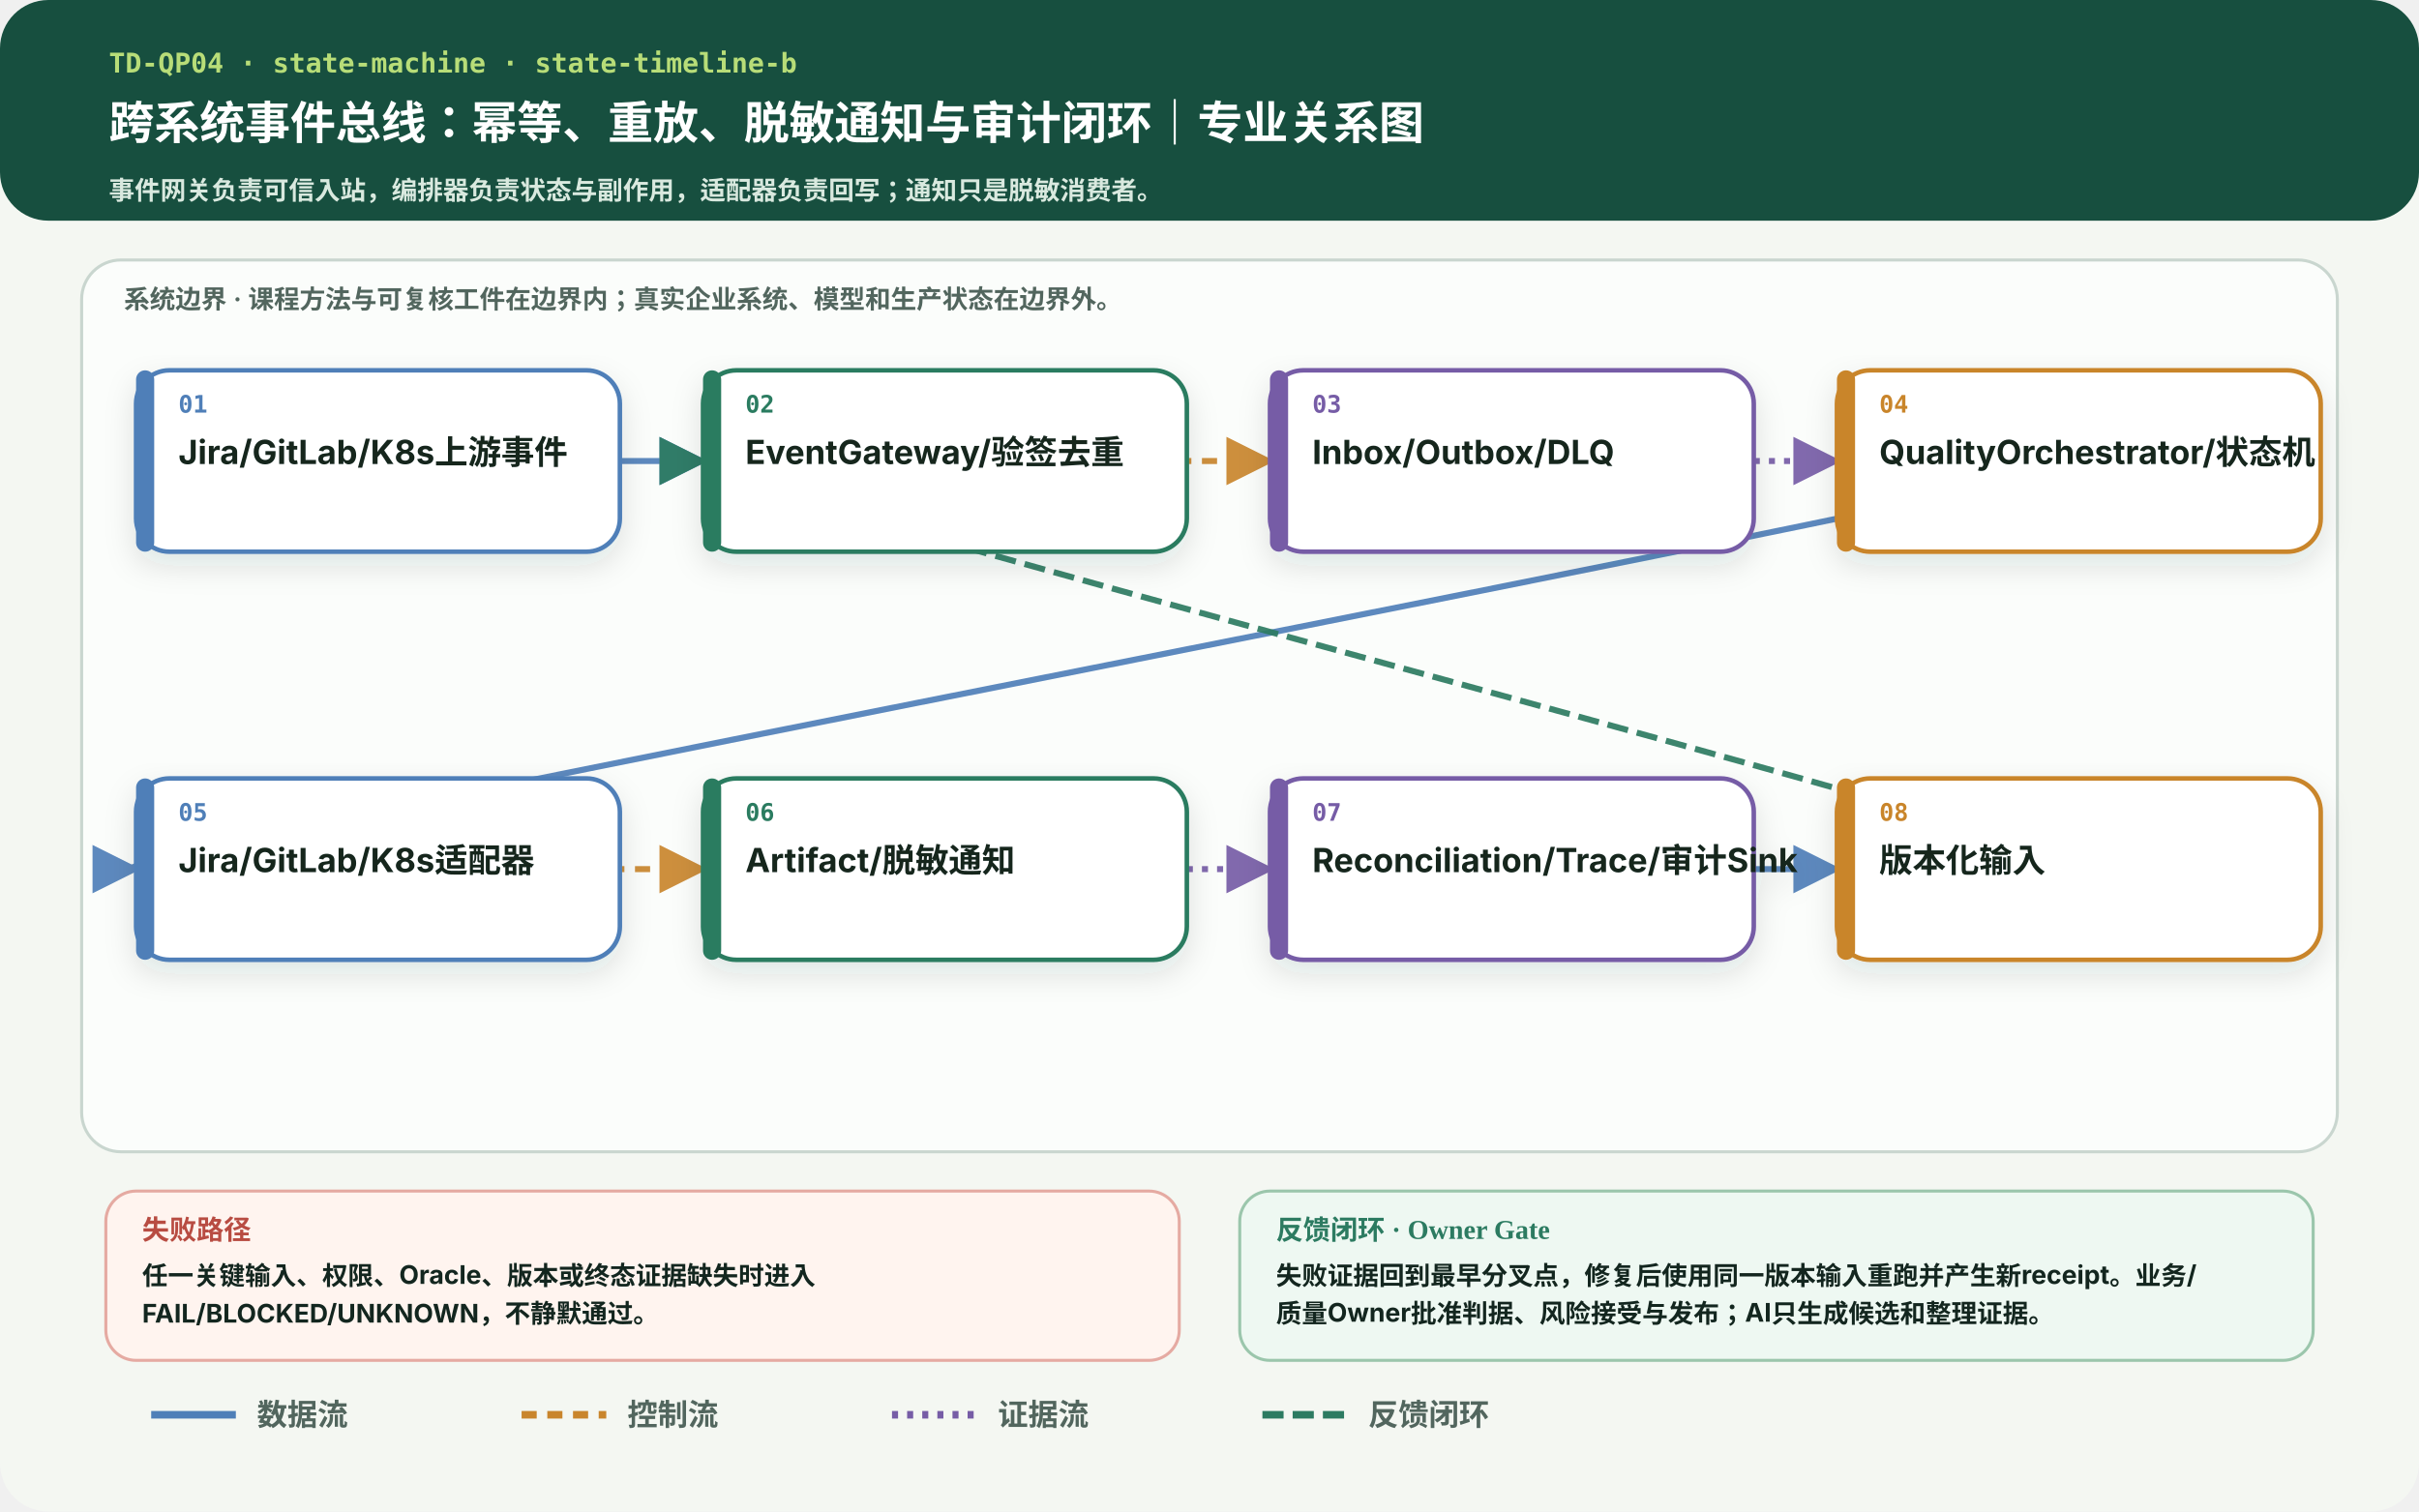
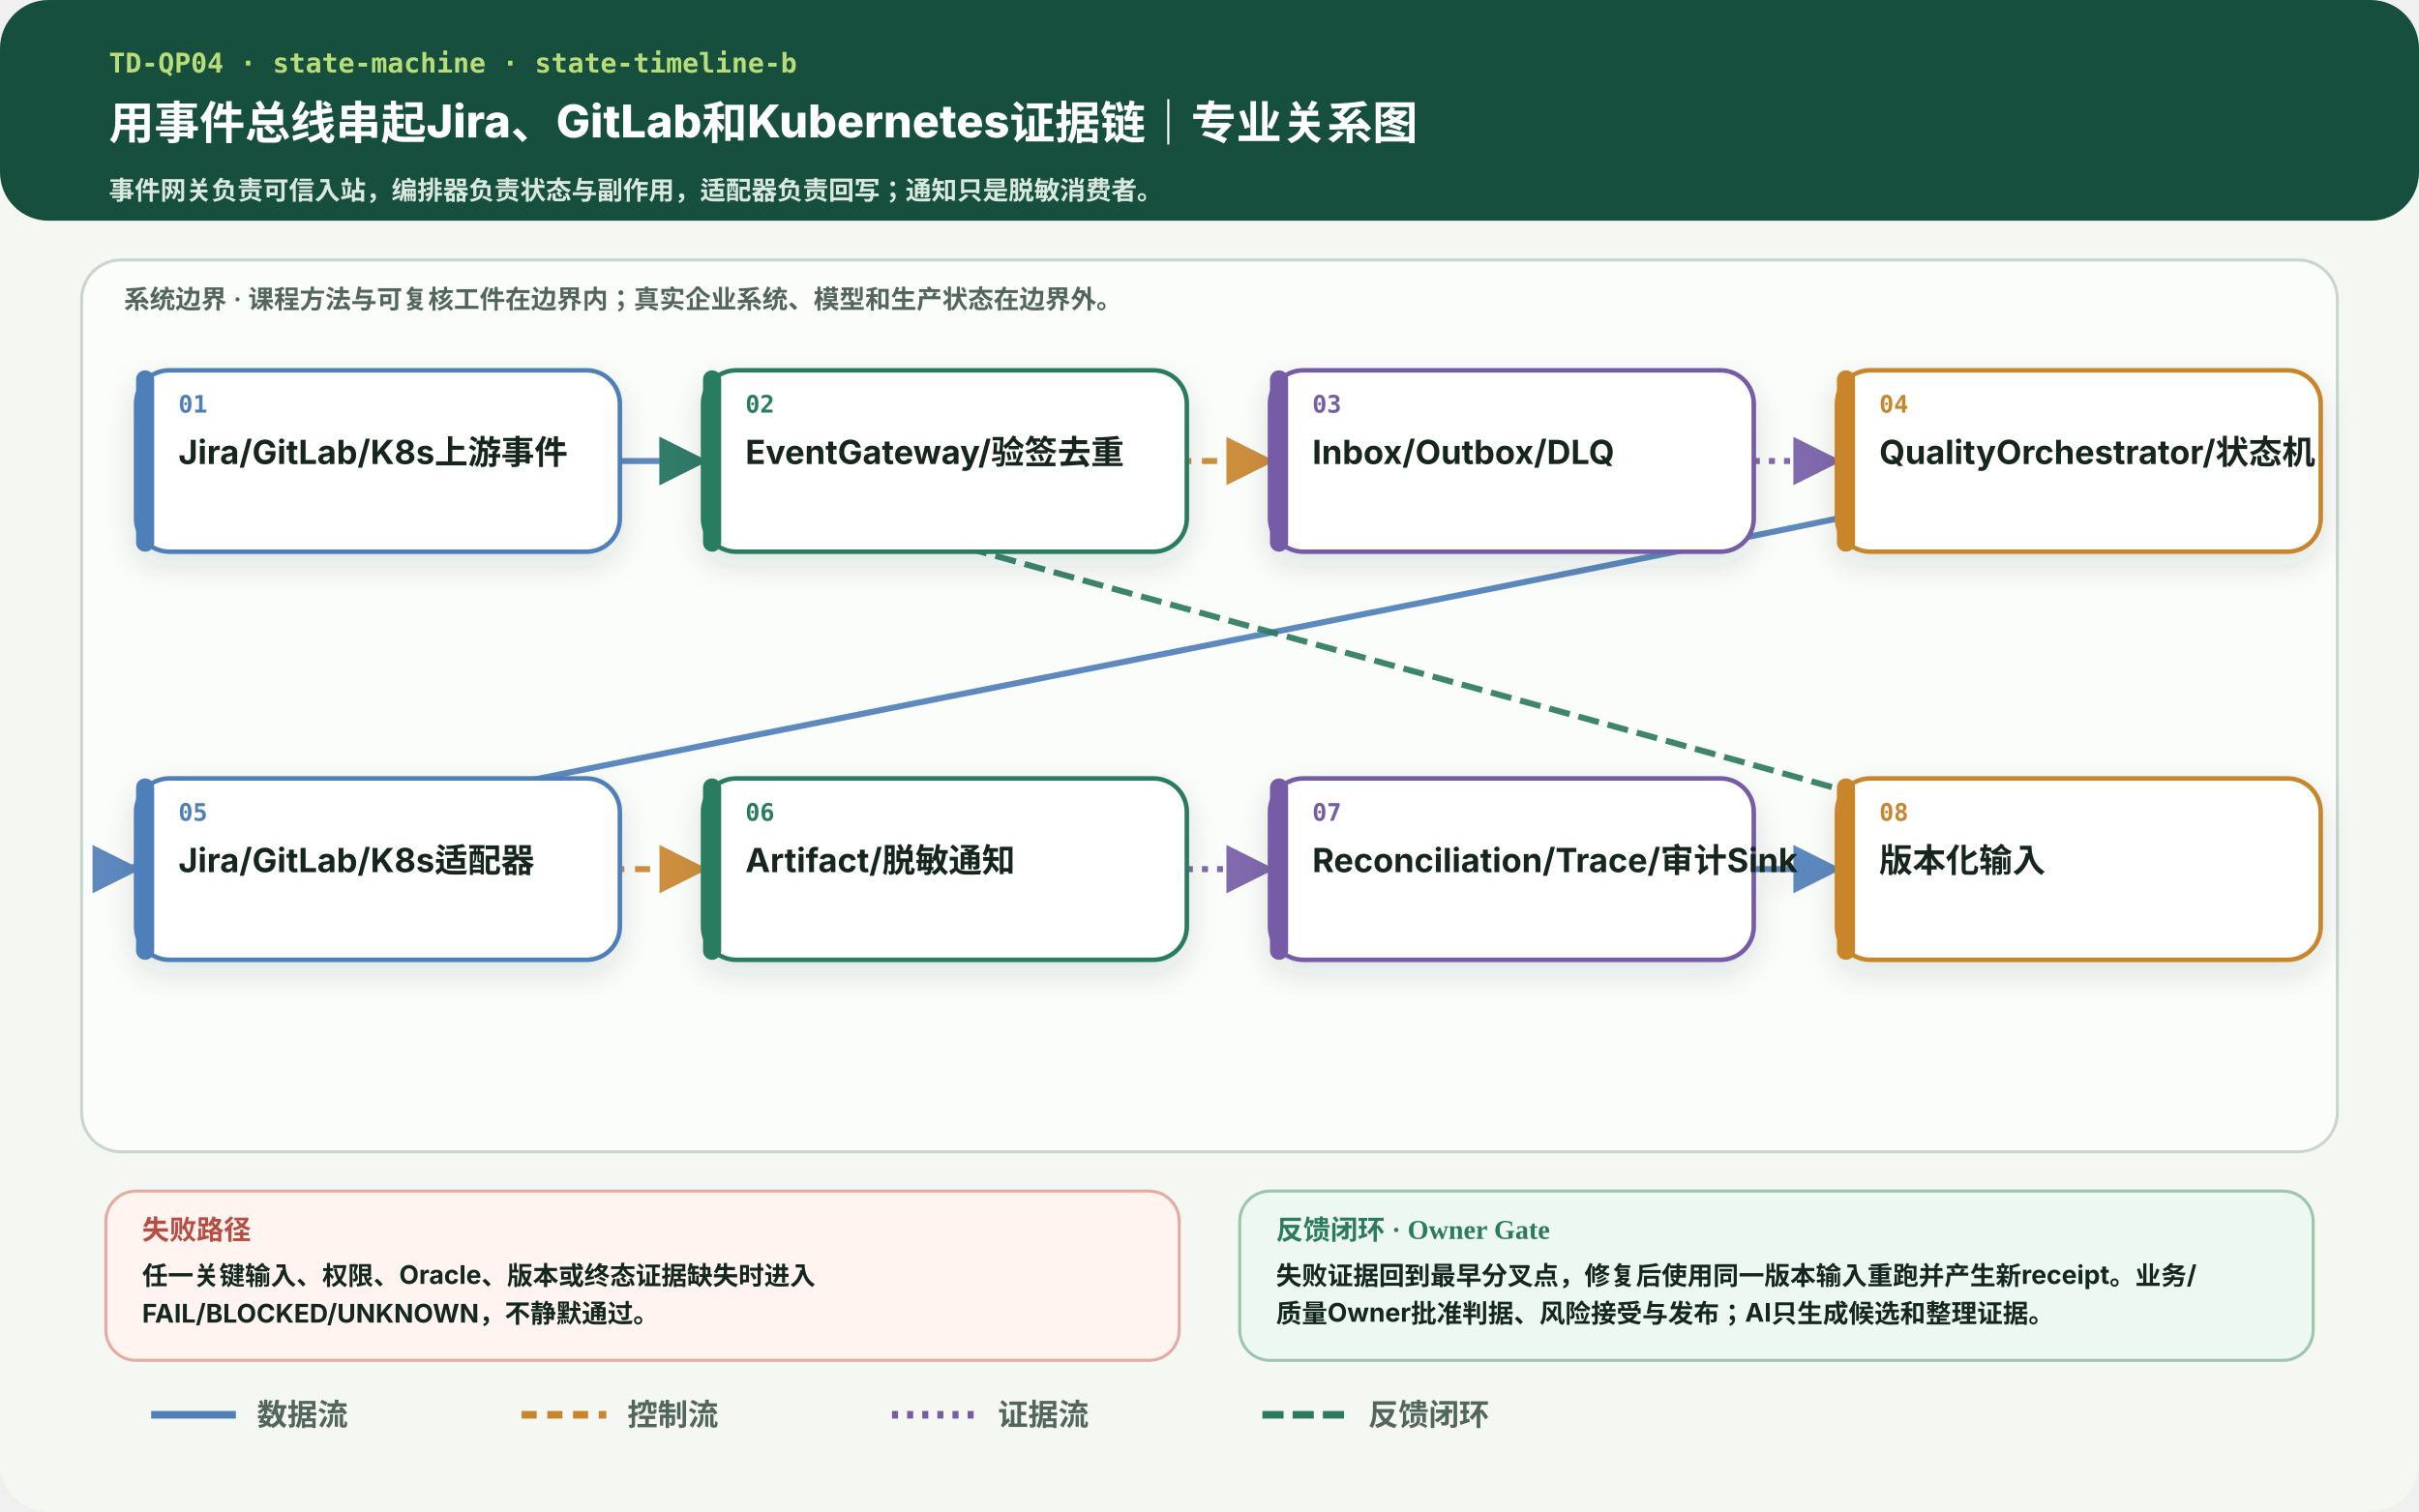
<svg xmlns="http://www.w3.org/2000/svg" role="img" aria-labelledby="title desc" viewBox="0 0 1600 1000" width="1600" height="1000">
  <defs>
    <filter id="shadow" x="-15%" y="-15%" width="130%" height="140%">
      <feDropShadow dx="0" dy="8" stdDeviation="10" flood-color="#173f32" flood-opacity="0.12" />
    </filter>
    <marker id="arrow-data" viewBox="0 0 10 10" refX="9" refY="5" markerWidth="8" markerHeight="8" orient="auto-start-reverse">
      <path d="M 0 0 L 10 5 L 0 10 z" fill="#4f7fb8" />
    </marker>
    <marker id="arrow-control" viewBox="0 0 10 10" refX="9" refY="5" markerWidth="8" markerHeight="8" orient="auto-start-reverse">
      <path d="M 0 0 L 10 5 L 0 10 z" fill="#c9852c" />
    </marker>
    <marker id="arrow-evidence" viewBox="0 0 10 10" refX="9" refY="5" markerWidth="8" markerHeight="8" orient="auto-start-reverse">
      <path d="M 0 0 L 10 5 L 0 10 z" fill="#765ca6" />
    </marker>
    <marker id="arrow-feedback" viewBox="0 0 10 10" refX="9" refY="5" markerWidth="8" markerHeight="8" orient="auto-start-reverse">
      <path d="M 0 0 L 10 5 L 0 10 z" fill="#2c7b61" />
    </marker>
  </defs>
  <rect width="1600" height="1000" rx="32" fill="#f4f7f2" />
  <rect x="0" y="0" width="1600" height="146" rx="32" fill="#174f3f" />
  <text x="72" y="48" font-family="ui-monospace,SFMono-Regular,Menlo,monospace" font-size="18" font-weight="800" fill="#b8dd78">TD-QP04 · state-machine · state-timeline-b</text>
-   <text x="72" y="92" text-anchor="start" font-family="-apple-system,BlinkMacSystemFont,'Segoe UI','PingFang SC',sans-serif" font-size="30" font-weight="800" fill="#ffffff">跨系统事件总线：幂等、重放、脱敏通知与审计闭环｜专业关系图</text>
+   <text x="72" y="92" text-anchor="start" font-family="-apple-system,BlinkMacSystemFont,'Segoe UI','PingFang SC',sans-serif" font-size="30" font-weight="800" fill="#ffffff">用事件总线串起Jira、GitLab和Kubernetes证据链｜专业关系图</text>
  <text x="72" y="132" text-anchor="start" font-family="-apple-system,BlinkMacSystemFont,'Segoe UI','PingFang SC',sans-serif" font-size="17" font-weight="600" fill="#d9e9df">事件网关负责可信入站，编排器负责状态与副作用，适配器负责回写；通知只是脱敏消费者。</text>
  <rect x="54" y="172" width="1492" height="590" rx="26" fill="#fbfdfb" stroke="#c9d6cf" stroke-width="2" />
  <text x="82" y="204" font-size="17" font-weight="800" fill="#52665e">系统边界 · 课程方法与可复核工件在边界内；真实企业系统、模型和生产状态在边界外。</text>
  <path d="M 250 305 C 325 305, 390 305, 465 305" fill="none" stroke="#4f7fb8" stroke-width="4" stroke-dasharray="" marker-end="url(#arrow-data)" opacity="0.92" />
  <path d="M 625 305 C 700 305, 765 305, 840 305" fill="none" stroke="#c9852c" stroke-width="4" stroke-dasharray="10 7" marker-end="url(#arrow-control)" opacity="0.92" />
  <path d="M 1000 305 C 1075 305, 1140 305, 1215 305" fill="none" stroke="#765ca6" stroke-width="4" stroke-dasharray="4 6" marker-end="url(#arrow-evidence)" opacity="0.92" />
  <path d="M 1375 305 C 1450 305, 15 575, 90 575" fill="none" stroke="#4f7fb8" stroke-width="4" stroke-dasharray="" marker-end="url(#arrow-data)" opacity="0.92" />
  <path d="M 250 575 C 325 575, 390 575, 465 575" fill="none" stroke="#c9852c" stroke-width="4" stroke-dasharray="10 7" marker-end="url(#arrow-control)" opacity="0.92" />
  <path d="M 625 575 C 700 575, 765 575, 840 575" fill="none" stroke="#765ca6" stroke-width="4" stroke-dasharray="4 6" marker-end="url(#arrow-evidence)" opacity="0.92" />
  <path d="M 1000 575 C 1075 575, 1140 575, 1215 575" fill="none" stroke="#4f7fb8" stroke-width="4" stroke-dasharray="" marker-end="url(#arrow-data)" opacity="0.92" />
  <path d="M 1375 575 C 1450 575, 390 305, 465 305" fill="none" stroke="#2c7b61" stroke-width="4" stroke-dasharray="14 6" marker-end="url(#arrow-feedback)" opacity="0.92" />
  <g filter="url(#shadow)">
    <rect x="90" y="245" width="320" height="120" rx="22" fill="#ffffff" stroke="#4f7fb8" stroke-width="3" />
    <rect x="90" y="245" width="12" height="120" rx="6" fill="#4f7fb8" />
    <text x="118" y="273" font-family="ui-monospace,SFMono-Regular,Menlo,monospace" font-size="16" font-weight="800" fill="#4f7fb8">01</text>
    <text x="118" y="307" text-anchor="start" font-family="-apple-system,BlinkMacSystemFont,'Segoe UI','PingFang SC',sans-serif" font-size="22" font-weight="700" fill="#13261f">Jira/GitLab/K8s上游事件</text>
  </g>
  <g filter="url(#shadow)">
    <rect x="465" y="245" width="320" height="120" rx="22" fill="#ffffff" stroke="#2c7b61" stroke-width="3" />
    <rect x="465" y="245" width="12" height="120" rx="6" fill="#2c7b61" />
    <text x="493" y="273" font-family="ui-monospace,SFMono-Regular,Menlo,monospace" font-size="16" font-weight="800" fill="#2c7b61">02</text>
    <text x="493" y="307" text-anchor="start" font-family="-apple-system,BlinkMacSystemFont,'Segoe UI','PingFang SC',sans-serif" font-size="22" font-weight="700" fill="#13261f">EventGateway/验签去重</text>
  </g>
  <g filter="url(#shadow)">
    <rect x="840" y="245" width="320" height="120" rx="22" fill="#ffffff" stroke="#765ca6" stroke-width="3" />
    <rect x="840" y="245" width="12" height="120" rx="6" fill="#765ca6" />
    <text x="868" y="273" font-family="ui-monospace,SFMono-Regular,Menlo,monospace" font-size="16" font-weight="800" fill="#765ca6">03</text>
    <text x="868" y="307" text-anchor="start" font-family="-apple-system,BlinkMacSystemFont,'Segoe UI','PingFang SC',sans-serif" font-size="22" font-weight="700" fill="#13261f">Inbox/Outbox/DLQ</text>
  </g>
  <g filter="url(#shadow)">
    <rect x="1215" y="245" width="320" height="120" rx="22" fill="#ffffff" stroke="#c9852c" stroke-width="3" />
    <rect x="1215" y="245" width="12" height="120" rx="6" fill="#c9852c" />
    <text x="1243" y="273" font-family="ui-monospace,SFMono-Regular,Menlo,monospace" font-size="16" font-weight="800" fill="#c9852c">04</text>
    <text x="1243" y="307" text-anchor="start" font-family="-apple-system,BlinkMacSystemFont,'Segoe UI','PingFang SC',sans-serif" font-size="22" font-weight="700" fill="#13261f">QualityOrchestrator/状态机</text>
  </g>
  <g filter="url(#shadow)">
    <rect x="90" y="515" width="320" height="120" rx="22" fill="#ffffff" stroke="#4f7fb8" stroke-width="3" />
    <rect x="90" y="515" width="12" height="120" rx="6" fill="#4f7fb8" />
    <text x="118" y="543" font-family="ui-monospace,SFMono-Regular,Menlo,monospace" font-size="16" font-weight="800" fill="#4f7fb8">05</text>
    <text x="118" y="577" text-anchor="start" font-family="-apple-system,BlinkMacSystemFont,'Segoe UI','PingFang SC',sans-serif" font-size="22" font-weight="700" fill="#13261f">Jira/GitLab/K8s适配器</text>
  </g>
  <g filter="url(#shadow)">
    <rect x="465" y="515" width="320" height="120" rx="22" fill="#ffffff" stroke="#2c7b61" stroke-width="3" />
    <rect x="465" y="515" width="12" height="120" rx="6" fill="#2c7b61" />
    <text x="493" y="543" font-family="ui-monospace,SFMono-Regular,Menlo,monospace" font-size="16" font-weight="800" fill="#2c7b61">06</text>
    <text x="493" y="577" text-anchor="start" font-family="-apple-system,BlinkMacSystemFont,'Segoe UI','PingFang SC',sans-serif" font-size="22" font-weight="700" fill="#13261f">Artifact/脱敏通知</text>
  </g>
  <g filter="url(#shadow)">
    <rect x="840" y="515" width="320" height="120" rx="22" fill="#ffffff" stroke="#765ca6" stroke-width="3" />
    <rect x="840" y="515" width="12" height="120" rx="6" fill="#765ca6" />
    <text x="868" y="543" font-family="ui-monospace,SFMono-Regular,Menlo,monospace" font-size="16" font-weight="800" fill="#765ca6">07</text>
    <text x="868" y="577" text-anchor="start" font-family="-apple-system,BlinkMacSystemFont,'Segoe UI','PingFang SC',sans-serif" font-size="22" font-weight="700" fill="#13261f">Reconciliation/Trace/审计Sink</text>
  </g>
  <g filter="url(#shadow)">
    <rect x="1215" y="515" width="320" height="120" rx="22" fill="#ffffff" stroke="#c9852c" stroke-width="3" />
    <rect x="1215" y="515" width="12" height="120" rx="6" fill="#c9852c" />
    <text x="1243" y="543" font-family="ui-monospace,SFMono-Regular,Menlo,monospace" font-size="16" font-weight="800" fill="#c9852c">08</text>
    <text x="1243" y="577" text-anchor="start" font-family="-apple-system,BlinkMacSystemFont,'Segoe UI','PingFang SC',sans-serif" font-size="22" font-weight="700" fill="#13261f">版本化输入</text>
  </g>
  <g transform="translate(70 788)">
    <rect width="710" height="112" rx="20" fill="#fff4ef" stroke="#e5aaa2" stroke-width="2" />
    <text x="24" y="32" font-size="18" font-weight="900" fill="#b84c42">失败路径</text>
    <text x="24" y="62" text-anchor="start" font-family="-apple-system,BlinkMacSystemFont,'Segoe UI','PingFang SC',sans-serif" font-size="17" font-weight="650" fill="#13261f">任一关键输入、权限、Oracle、版本或终态证据缺失时进入</text>
    <text x="24" y="87" text-anchor="start" font-family="-apple-system,BlinkMacSystemFont,'Segoe UI','PingFang SC',sans-serif" font-size="17" font-weight="650" fill="#13261f">FAIL/BLOCKED/UNKNOWN，不静默通过。</text>
  </g>
  <g transform="translate(820 788)">
    <rect width="710" height="112" rx="20" fill="#eef8f2" stroke="#9bc6ac" stroke-width="2" />
    <text x="24" y="32" font-size="18" font-weight="900" fill="#2c7b61">反馈闭环 · Owner Gate</text>
    <text x="24" y="62" text-anchor="start" font-family="-apple-system,BlinkMacSystemFont,'Segoe UI','PingFang SC',sans-serif" font-size="17" font-weight="650" fill="#13261f">失败证据回到最早分叉点，修复后使用同一版本输入重跑并产生新receipt。业务/</text>
    <text x="24" y="87" text-anchor="start" font-family="-apple-system,BlinkMacSystemFont,'Segoe UI','PingFang SC',sans-serif" font-size="17" font-weight="650" fill="#13261f">质量Owner批准判据、风险接受与发布；AI只生成候选和整理证据。</text>
  </g>
  <g transform="translate(100 936)">
    <line x1="0" y1="0" x2="56" y2="0" stroke="#4f7fb8" stroke-width="5" stroke-dasharray="" />
    <text x="70" y="7" font-size="20" font-weight="700" fill="#52665e">数据流</text>
  </g>
  <g transform="translate(345 936)">
    <line x1="0" y1="0" x2="56" y2="0" stroke="#c9852c" stroke-width="5" stroke-dasharray="10 7" />
    <text x="70" y="7" font-size="20" font-weight="700" fill="#52665e">控制流</text>
  </g>
  <g transform="translate(590 936)">
    <line x1="0" y1="0" x2="56" y2="0" stroke="#765ca6" stroke-width="5" stroke-dasharray="4 6" />
    <text x="70" y="7" font-size="20" font-weight="700" fill="#52665e">证据流</text>
  </g>
  <g transform="translate(835 936)">
    <line x1="0" y1="0" x2="56" y2="0" stroke="#2c7b61" stroke-width="5" stroke-dasharray="14 6" />
    <text x="70" y="7" font-size="20" font-weight="700" fill="#52665e">反馈闭环</text>
  </g>
</svg>
